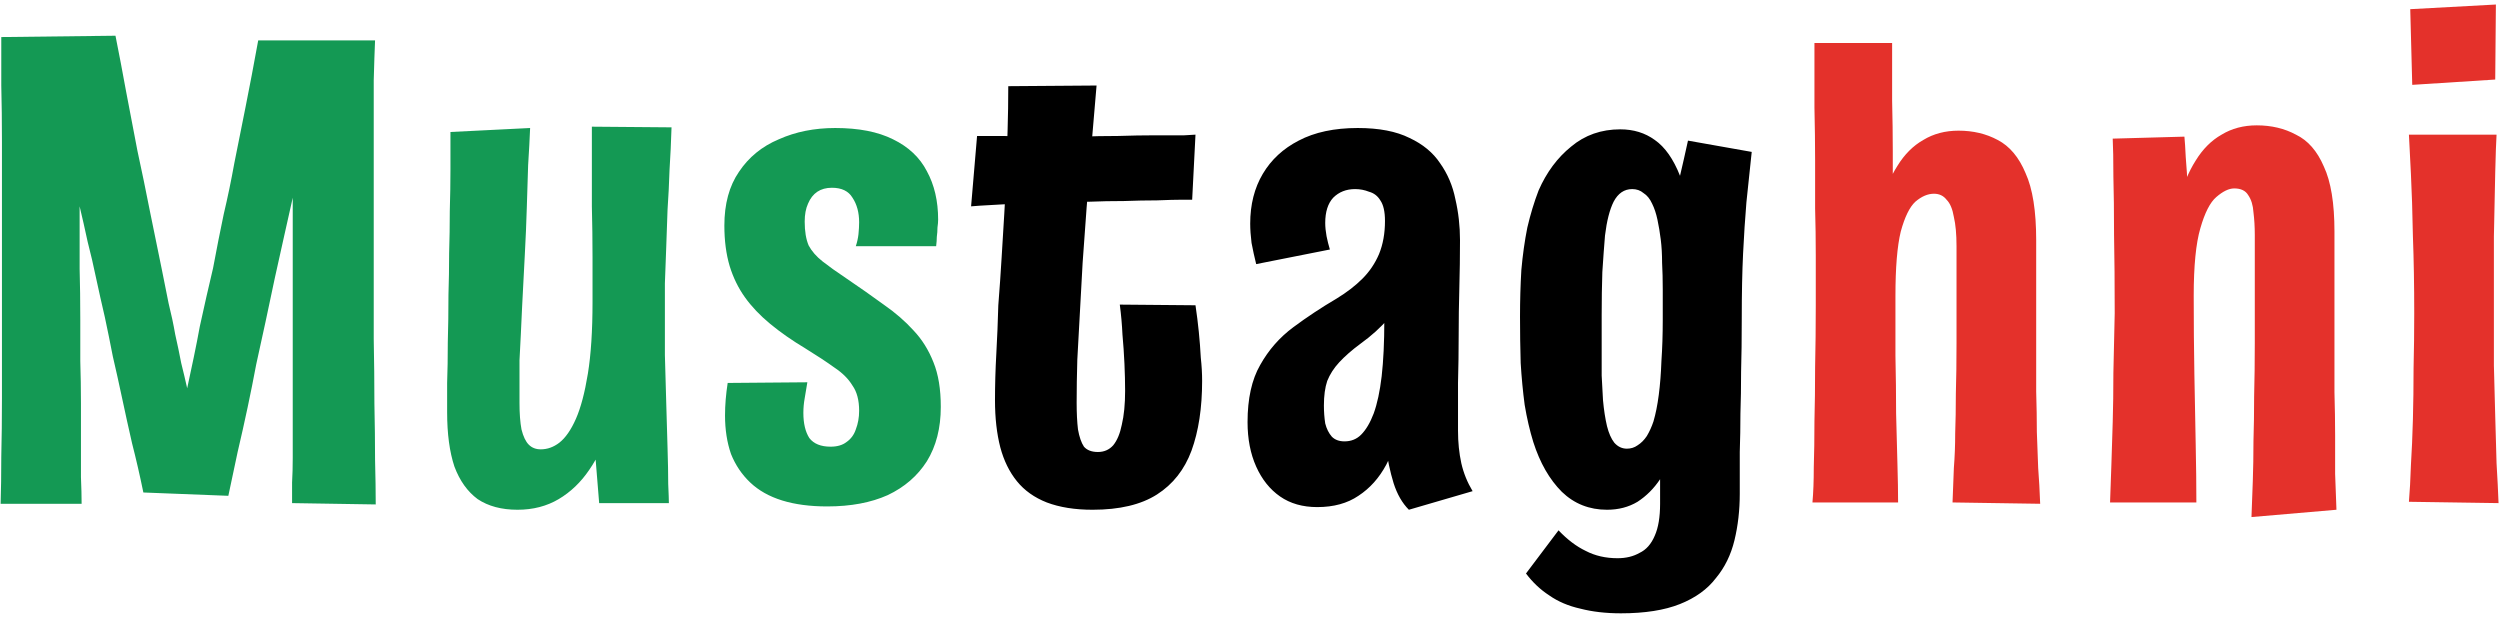
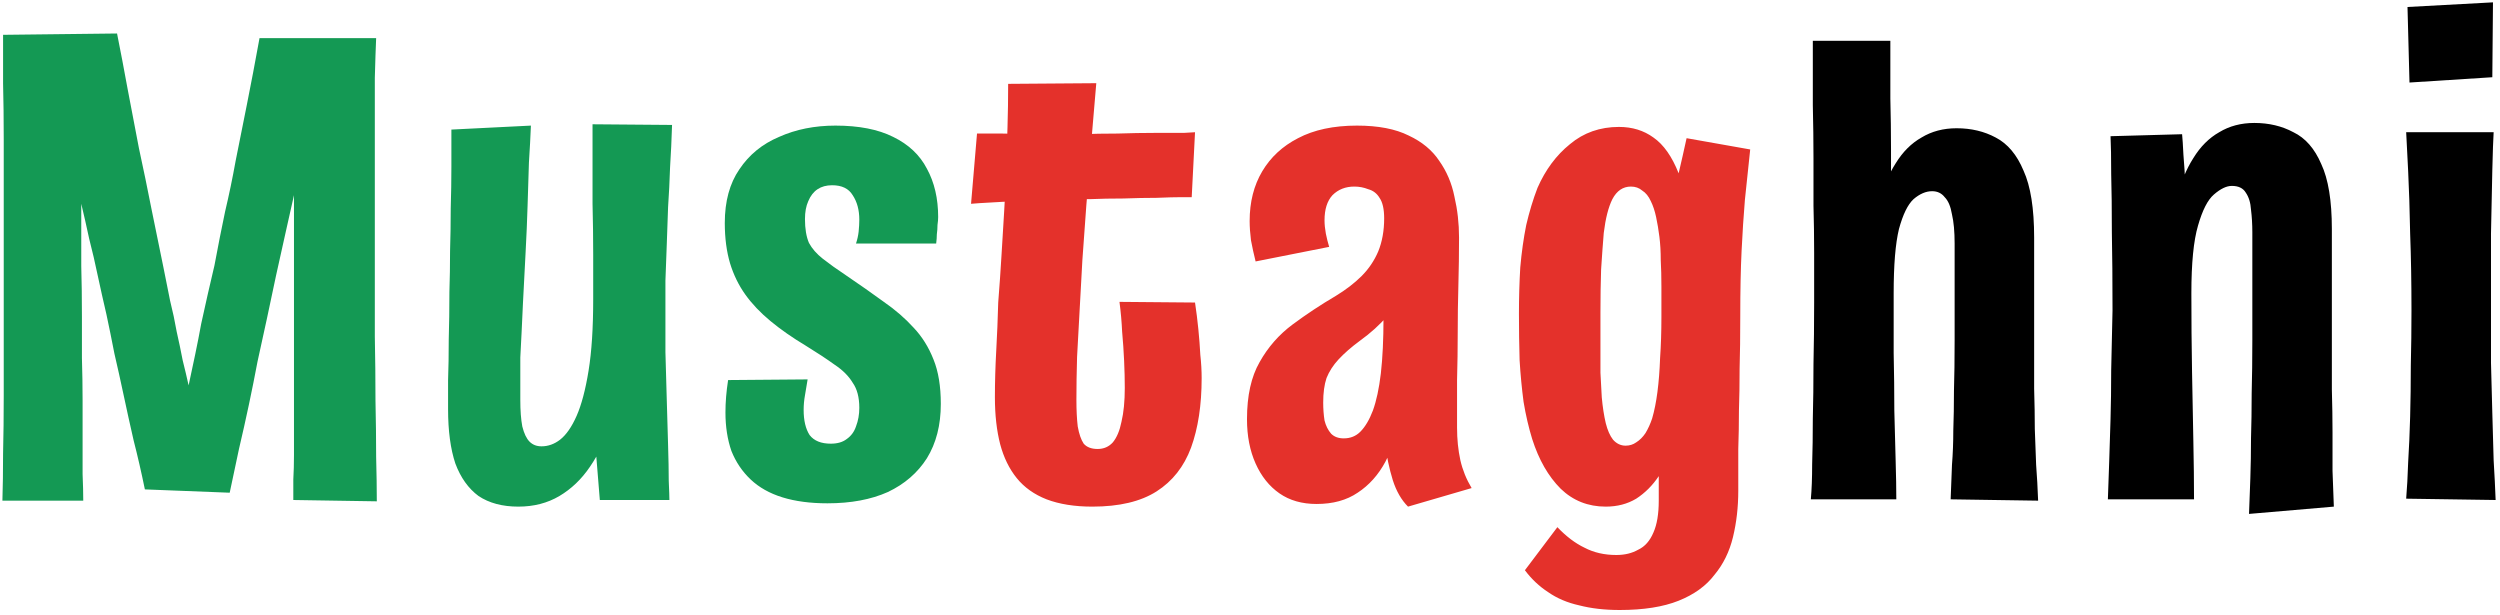
- <svg xmlns="http://www.w3.org/2000/svg" width="482" height="119" viewBox="0 0 482 119" fill="none">
-   <path d="M0.12 97.128C0.205 94.483 0.248 91.453 0.248 88.04C0.333 84.541 0.376 80.787 0.376 76.776C0.376 72.765 0.376 68.627 0.376 64.36C0.376 60.008 0.376 55.656 0.376 51.304C0.376 47.208 0.376 43.155 0.376 39.144C0.376 35.048 0.376 31.123 0.376 27.368C0.376 23.528 0.333 19.901 0.248 16.488C0.248 13.075 0.248 9.96 0.248 7.144L22.264 6.888C22.947 10.301 23.629 13.885 24.312 17.64C24.995 21.309 25.72 25.107 26.488 29.032C27.341 32.957 28.152 36.883 28.92 40.808C29.688 44.648 30.456 48.403 31.224 52.072C31.651 54.291 32.077 56.424 32.504 58.472C33.016 60.52 33.443 62.525 33.784 64.488C34.211 66.365 34.595 68.2 34.936 69.992C35.363 71.699 35.747 73.32 36.088 74.856C36.515 72.808 36.941 70.803 37.368 68.84C37.795 66.792 38.179 64.829 38.52 62.952C38.947 60.989 39.373 59.069 39.8 57.192C40.227 55.315 40.653 53.48 41.08 51.688C41.763 48.019 42.445 44.563 43.128 41.32C43.896 38.077 44.579 34.792 45.176 31.464C45.859 28.051 46.584 24.424 47.352 20.584C48.12 16.744 48.931 12.477 49.784 7.784H72.312C72.227 9.747 72.141 12.307 72.056 15.464C72.056 18.621 72.056 22.163 72.056 26.088C72.056 30.013 72.056 34.195 72.056 38.632C72.056 43.069 72.056 47.592 72.056 52.2C72.056 56.637 72.056 61.032 72.056 65.384C72.141 69.651 72.184 73.789 72.184 77.8C72.269 81.725 72.312 85.352 72.312 88.68C72.397 91.923 72.44 94.781 72.44 97.256L56.312 97C56.312 95.805 56.312 94.483 56.312 93.032C56.397 91.581 56.44 90.003 56.44 88.296C56.44 86.504 56.44 84.669 56.44 82.792C56.44 80.829 56.44 78.781 56.44 76.648C56.44 74.429 56.44 72.125 56.44 69.736C56.44 67.261 56.44 64.744 56.44 62.184C56.44 59.624 56.44 57.064 56.44 54.504C56.44 51.859 56.44 49.213 56.44 46.568C56.44 43.837 56.44 41.021 56.44 38.12C55.928 40.424 55.373 42.899 54.776 45.544C54.179 48.189 53.581 50.877 52.984 53.608C52.387 56.339 51.789 59.155 51.192 62.056C50.595 64.701 49.997 67.432 49.4 70.248C48.888 72.979 48.333 75.752 47.736 78.568C47.139 81.384 46.499 84.243 45.816 87.144C45.219 89.96 44.621 92.776 44.024 95.592L27.64 94.952C26.957 91.624 26.232 88.467 25.464 85.48C24.781 82.493 24.141 79.592 23.544 76.776C22.947 73.96 22.349 71.272 21.752 68.712C21.24 66.067 20.728 63.549 20.216 61.16C19.619 58.6 19.064 56.125 18.552 53.736C18.04 51.261 17.485 48.872 16.888 46.568C16.376 44.179 15.864 41.917 15.352 39.784C15.352 40.552 15.352 42.003 15.352 44.136C15.352 46.269 15.352 48.829 15.352 51.816C15.437 54.803 15.48 58.088 15.48 61.672C15.48 64.232 15.48 66.877 15.48 69.608C15.565 72.339 15.608 75.069 15.608 77.8C15.608 80.445 15.608 82.963 15.608 85.352C15.608 87.741 15.608 89.96 15.608 92.008C15.693 93.971 15.736 95.677 15.736 97.128H0.12ZM99.775 98.28C96.703 98.28 94.143 97.597 92.095 96.232C90.132 94.781 88.639 92.691 87.615 89.96C86.676 87.144 86.207 83.645 86.207 79.464C86.207 77.928 86.207 76.051 86.207 73.832C86.292 71.528 86.335 68.925 86.335 66.024C86.42 63.123 86.463 60.051 86.463 56.808C86.548 54.248 86.591 51.603 86.591 48.872C86.676 46.141 86.719 43.411 86.719 40.68C86.804 37.864 86.847 35.176 86.847 32.616C86.847 30.056 86.847 27.667 86.847 25.448L102.207 24.68C102.122 26.813 101.994 29.203 101.823 31.848C101.738 34.408 101.652 37.139 101.567 40.04C101.482 42.941 101.354 45.971 101.183 49.128C101.012 52.285 100.842 55.571 100.671 58.984C100.586 60.861 100.5 62.696 100.415 64.488C100.33 66.28 100.244 67.944 100.159 69.48C100.159 71.016 100.159 72.509 100.159 73.96C100.159 75.325 100.159 76.563 100.159 77.672C100.159 79.72 100.287 81.427 100.543 82.792C100.884 84.157 101.354 85.139 101.951 85.736C102.548 86.333 103.316 86.632 104.255 86.632C105.535 86.632 106.73 86.205 107.839 85.352C109.034 84.413 110.1 82.877 111.039 80.744C111.978 78.611 112.746 75.709 113.343 72.04C113.94 68.371 114.239 63.763 114.239 58.216L120.895 57.832C120.81 62.269 120.511 66.536 119.999 70.632C119.487 74.728 118.719 78.483 117.695 81.896C116.671 85.224 115.306 88.125 113.599 90.6C111.978 92.989 110.015 94.867 107.711 96.232C105.407 97.597 102.762 98.28 99.775 98.28ZM115.519 97L114.367 82.792C114.367 78.952 114.324 74.899 114.239 70.632C114.239 66.28 114.239 62.141 114.239 58.216C114.239 55.741 114.239 52.883 114.239 49.64C114.239 46.397 114.196 43.112 114.111 39.784C114.111 36.456 114.111 33.427 114.111 30.696C114.111 27.965 114.111 25.875 114.111 24.424L129.471 24.552C129.386 27.368 129.258 30.099 129.087 32.744C129.002 35.389 128.874 37.949 128.703 40.424C128.618 42.899 128.532 45.331 128.447 47.72C128.362 50.109 128.276 52.413 128.191 54.632C128.191 56.765 128.191 58.813 128.191 60.776C128.191 62.995 128.191 65.555 128.191 68.456C128.276 71.357 128.362 74.387 128.447 77.544C128.532 80.616 128.618 83.56 128.703 86.376C128.788 89.107 128.831 91.411 128.831 93.288C128.916 95.165 128.959 96.403 128.959 97H115.519ZM159.497 97.64C156.169 97.64 153.268 97.256 150.793 96.488C148.318 95.72 146.27 94.568 144.649 93.032C143.028 91.496 141.79 89.661 140.937 87.528C140.169 85.309 139.785 82.835 139.785 80.104C139.785 79.08 139.828 78.056 139.913 77.032C139.998 76.008 140.126 74.941 140.297 73.832L155.657 73.704C155.486 74.813 155.316 75.837 155.145 76.776C154.974 77.715 154.889 78.653 154.889 79.592C154.889 81.64 155.273 83.261 156.041 84.456C156.894 85.565 158.26 86.12 160.137 86.12C161.417 86.12 162.441 85.821 163.209 85.224C164.062 84.627 164.66 83.816 165.001 82.792C165.428 81.683 165.641 80.488 165.641 79.208C165.641 77.16 165.214 75.539 164.361 74.344C163.593 73.064 162.441 71.912 160.905 70.888C159.369 69.779 157.492 68.541 155.273 67.176C152.713 65.64 150.452 64.061 148.489 62.44C146.526 60.819 144.905 59.112 143.625 57.32C142.345 55.528 141.364 53.523 140.681 51.304C139.998 49 139.657 46.397 139.657 43.496C139.657 39.315 140.596 35.859 142.473 33.128C144.35 30.312 146.91 28.221 150.153 26.856C153.396 25.405 157.022 24.68 161.033 24.68C165.556 24.68 169.268 25.405 172.169 26.856C175.156 28.307 177.332 30.355 178.697 33C180.148 35.645 180.873 38.76 180.873 42.344C180.873 42.771 180.83 43.283 180.745 43.88C180.745 44.477 180.702 45.075 180.617 45.672C180.617 46.184 180.574 46.781 180.489 47.464H165.001C165.257 46.696 165.428 45.928 165.513 45.16C165.598 44.307 165.641 43.539 165.641 42.856C165.641 40.979 165.214 39.4 164.361 38.12C163.593 36.84 162.27 36.2 160.393 36.2C159.284 36.2 158.345 36.456 157.577 36.968C156.809 37.48 156.212 38.248 155.785 39.272C155.358 40.211 155.145 41.363 155.145 42.728C155.145 44.605 155.401 46.141 155.913 47.336C156.51 48.445 157.406 49.469 158.601 50.408C159.796 51.347 161.289 52.413 163.081 53.608C165.726 55.4 168.158 57.107 170.377 58.728C172.596 60.264 174.516 61.928 176.137 63.72C177.758 65.427 179.038 67.475 179.977 69.864C180.916 72.168 181.385 75.027 181.385 78.44C181.385 82.536 180.489 86.035 178.697 88.936C176.905 91.752 174.388 93.928 171.145 95.464C167.902 96.915 164.02 97.64 159.497 97.64Z" fill="#149954" />
-   <path d="M210.65 98.28C207.237 98.28 204.293 97.811 201.818 96.872C199.429 95.933 197.509 94.568 196.058 92.776C194.607 90.984 193.541 88.808 192.858 86.248C192.175 83.603 191.834 80.573 191.834 77.16C191.834 74.259 191.919 71.272 192.09 68.2C192.261 65.128 192.389 62.013 192.474 58.856C192.73 55.613 192.943 52.541 193.114 49.64C193.285 46.653 193.455 43.837 193.626 41.192C193.797 38.461 193.925 35.773 194.01 33.128C194.095 30.483 194.181 27.795 194.266 25.064C194.351 22.333 194.394 19.517 194.394 16.616L211.418 16.488C211.077 20.499 210.735 24.509 210.394 28.52C210.138 32.445 209.839 36.285 209.498 40.04C209.242 43.709 208.986 47.251 208.73 50.664C208.559 53.992 208.389 57.107 208.218 60.008C208.047 63.336 207.877 66.451 207.706 69.352C207.621 72.253 207.578 75.027 207.578 77.672C207.578 79.635 207.663 81.341 207.834 82.792C208.09 84.243 208.474 85.352 208.986 86.12C209.583 86.803 210.479 87.144 211.674 87.144C212.869 87.144 213.85 86.717 214.618 85.864C215.386 84.925 215.941 83.603 216.282 81.896C216.709 80.104 216.922 77.928 216.922 75.368C216.922 73.747 216.879 71.997 216.794 70.12C216.709 68.243 216.581 66.365 216.41 64.488C216.325 62.611 216.154 60.691 215.898 58.728L230.49 58.856C230.746 60.563 230.959 62.269 231.13 63.976C231.301 65.683 231.429 67.347 231.514 68.968C231.685 70.504 231.77 71.997 231.77 73.448C231.77 78.653 231.087 83.133 229.722 86.888C228.357 90.557 226.138 93.373 223.066 95.336C219.994 97.299 215.855 98.28 210.65 98.28ZM187.226 39.784L188.378 26.216C188.719 26.216 189.317 26.216 190.17 26.216C191.023 26.216 192.047 26.216 193.242 26.216C194.437 26.216 195.631 26.259 196.826 26.344C198.021 26.344 199.173 26.344 200.282 26.344C201.391 26.344 202.33 26.344 203.098 26.344C204.463 26.344 206.255 26.344 208.474 26.344C210.693 26.259 213.039 26.216 215.514 26.216C218.074 26.131 220.463 26.088 222.682 26.088C224.986 26.088 226.863 26.088 228.314 26.088C229.765 26.003 230.49 25.96 230.49 25.96L229.85 38.504C229.85 38.504 229.21 38.504 227.93 38.504C226.735 38.504 225.114 38.547 223.066 38.632C221.103 38.632 218.97 38.675 216.666 38.76C214.362 38.76 212.186 38.803 210.138 38.888C208.09 38.888 206.383 38.888 205.018 38.888C203.226 38.888 201.306 38.973 199.258 39.144C197.21 39.229 195.247 39.315 193.37 39.4C191.578 39.485 190.085 39.571 188.89 39.656C187.781 39.741 187.226 39.784 187.226 39.784ZM271.632 98.28C270.352 97 269.371 95.293 268.688 93.16C268.005 90.941 267.493 88.509 267.152 85.864C266.896 83.219 266.725 80.488 266.64 77.672C266.64 74.771 266.683 71.997 266.768 69.352C266.853 66.621 266.896 64.147 266.896 61.928C266.896 60.307 266.896 58.685 266.896 57.064C266.896 55.443 266.896 53.864 266.896 52.328C266.981 50.707 267.024 49.085 267.024 47.464C267.024 45.843 267.024 44.221 267.024 42.6C267.024 40.808 266.725 39.485 266.128 38.632C265.616 37.779 264.891 37.224 263.952 36.968C263.099 36.627 262.203 36.456 261.264 36.456C259.557 36.456 258.149 37.011 257.04 38.12C256.016 39.229 255.504 40.851 255.504 42.984C255.504 43.752 255.589 44.605 255.76 45.544C255.931 46.397 256.144 47.251 256.4 48.104L242.192 50.92C241.851 49.555 241.552 48.189 241.296 46.824C241.125 45.459 241.04 44.221 241.04 43.112C241.04 39.443 241.851 36.243 243.472 33.512C245.093 30.781 247.397 28.648 250.384 27.112C253.456 25.491 257.253 24.68 261.776 24.68C265.872 24.68 269.2 25.32 271.76 26.6C274.32 27.795 276.283 29.416 277.648 31.464C279.099 33.512 280.08 35.816 280.592 38.376C281.189 40.936 281.488 43.581 281.488 46.312C281.488 49.384 281.445 52.456 281.36 55.528C281.275 58.6 281.232 61.672 281.232 64.744C281.232 67.731 281.189 70.76 281.104 73.832C281.104 76.904 281.104 79.976 281.104 83.048C281.104 85.267 281.317 87.357 281.744 89.32C282.171 91.197 282.896 92.989 283.92 94.696L271.632 98.28ZM253.968 97.768C251.152 97.768 248.763 97.085 246.8 95.72C244.837 94.355 243.301 92.435 242.192 89.96C241.083 87.485 240.528 84.627 240.528 81.384C240.528 76.861 241.339 73.192 242.96 70.376C244.581 67.475 246.715 65.043 249.36 63.08C252.005 61.117 254.779 59.283 257.68 57.576C259.643 56.381 261.307 55.101 262.672 53.736C264.037 52.371 265.104 50.792 265.872 49C266.64 47.123 267.024 44.989 267.024 42.6L273.552 46.312C273.125 49.896 272.4 52.883 271.376 55.272C270.437 57.661 269.2 59.709 267.664 61.416C266.213 63.123 264.421 64.744 262.288 66.28C260.667 67.475 259.301 68.669 258.192 69.864C257.168 70.973 256.4 72.168 255.888 73.448C255.461 74.728 255.248 76.307 255.248 78.184C255.248 79.379 255.333 80.531 255.504 81.64C255.76 82.664 256.187 83.517 256.784 84.2C257.381 84.797 258.192 85.096 259.216 85.096C260.496 85.096 261.563 84.669 262.416 83.816C263.355 82.877 264.165 81.512 264.848 79.72C265.531 77.843 266.043 75.453 266.384 72.552C266.725 69.565 266.896 65.981 266.896 61.8L272.656 53.224C272.571 58.429 272.357 63.293 272.016 67.816C271.675 72.339 271.12 76.435 270.352 80.104C269.669 83.773 268.645 86.931 267.28 89.576C265.915 92.136 264.123 94.141 261.904 95.592C259.771 97.043 257.125 97.768 253.968 97.768ZM312.515 118.248C309.614 118.248 307.011 117.949 304.707 117.352C302.403 116.84 300.398 115.987 298.691 114.792C296.984 113.683 295.491 112.275 294.211 110.568L300.483 102.248C302.19 104.04 303.939 105.363 305.731 106.216C307.523 107.155 309.571 107.624 311.875 107.624C313.496 107.624 314.904 107.283 316.099 106.6C317.379 106.003 318.36 104.893 319.043 103.272C319.726 101.736 320.067 99.688 320.067 97.128C320.067 96.36 320.067 95.592 320.067 94.824C320.067 93.971 320.067 93.16 320.067 92.392C318.872 94.184 317.422 95.635 315.715 96.744C314.008 97.768 312.046 98.28 309.827 98.28C306.414 98.28 303.512 97.128 301.123 94.824C298.734 92.435 296.899 89.235 295.619 85.224C294.936 83.005 294.382 80.616 293.955 78.056C293.614 75.496 293.358 72.808 293.187 69.992C293.102 67.091 293.059 64.104 293.059 61.032C293.059 57.96 293.144 54.973 293.315 52.072C293.571 49.171 293.955 46.44 294.467 43.88C295.064 41.32 295.79 38.931 296.643 36.712C298.179 33.213 300.27 30.397 302.915 28.264C305.56 26.045 308.718 24.936 312.387 24.936C314.947 24.936 317.166 25.619 319.043 26.984C321.006 28.349 322.627 30.653 323.907 33.896C324.163 32.787 324.419 31.677 324.675 30.568C324.931 29.373 325.187 28.221 325.443 27.112L337.731 29.288C337.39 32.701 337.048 35.944 336.707 39.016C336.451 42.088 336.238 45.373 336.067 48.872C335.896 52.371 335.811 56.552 335.811 61.416C335.811 65.341 335.768 68.755 335.683 71.656C335.683 74.557 335.64 77.245 335.555 79.72C335.555 82.195 335.512 84.669 335.427 87.144C335.427 89.533 335.427 92.221 335.427 95.208C335.427 98.365 335.086 101.352 334.403 104.168C333.72 106.984 332.526 109.416 330.819 111.464C329.198 113.597 326.894 115.261 323.907 116.456C320.92 117.651 317.123 118.248 312.515 118.248ZM313.667 86.504C314.435 86.504 315.118 86.291 315.715 85.864C316.398 85.437 316.995 84.84 317.507 84.072C318.019 83.219 318.446 82.28 318.787 81.256C319.214 79.805 319.555 78.099 319.811 76.136C320.067 74.173 320.238 71.997 320.323 69.608C320.494 67.133 320.579 64.488 320.579 61.672C320.579 59.539 320.579 57.576 320.579 55.784C320.579 53.907 320.536 52.2 320.451 50.664C320.451 49.043 320.366 47.549 320.195 46.184C320.024 44.819 319.811 43.539 319.555 42.344C319.299 41.149 318.958 40.125 318.531 39.272C318.104 38.333 317.55 37.651 316.867 37.224C316.27 36.712 315.544 36.456 314.691 36.456C313.155 36.456 311.96 37.267 311.107 38.888C310.339 40.424 309.784 42.6 309.443 45.416C309.272 47.464 309.102 49.811 308.931 52.456C308.846 55.016 308.803 57.789 308.803 60.776C308.803 62.824 308.803 64.829 308.803 66.792C308.803 68.755 308.803 70.632 308.803 72.424C308.888 74.131 308.974 75.709 309.059 77.16C309.23 79.037 309.486 80.701 309.827 82.152C310.168 83.517 310.638 84.584 311.235 85.352C311.918 86.12 312.728 86.504 313.667 86.504Z" fill="black" />
-   <path d="M349.441 96.872C349.612 94.995 349.697 92.733 349.697 90.088C349.782 87.443 349.825 84.499 349.825 81.256C349.91 78.013 349.953 74.515 349.953 70.76C350.038 67.005 350.081 63.037 350.081 58.856C350.081 55.443 350.081 52.243 350.081 49.256C350.081 46.184 350.038 43.155 349.953 40.168C349.953 37.181 349.953 34.109 349.953 30.952C349.953 27.795 349.91 24.381 349.825 20.712C349.825 16.957 349.825 12.819 349.825 8.296H364.801C364.801 12.307 364.801 16.019 364.801 19.432C364.886 22.845 364.929 26.088 364.929 29.16C364.929 32.232 364.929 35.261 364.929 38.248C365.014 41.149 365.057 44.179 365.057 47.336C365.142 50.408 365.27 53.651 365.441 57.064C365.441 60.904 365.441 64.744 365.441 68.584C365.526 72.424 365.569 76.136 365.569 79.72C365.654 83.219 365.74 86.461 365.825 89.448C365.91 92.349 365.953 94.824 365.953 96.872H349.441ZM393.345 97.128L376.449 96.872C376.534 94.568 376.62 92.349 376.705 90.216C376.876 88.083 376.961 85.864 376.961 83.56C377.046 81.256 377.089 78.696 377.089 75.88C377.174 73.064 377.217 69.821 377.217 66.152C377.217 63.933 377.217 61.885 377.217 60.008C377.217 58.131 377.217 56.211 377.217 54.248C377.217 52.285 377.217 50.024 377.217 47.464C377.217 45.16 377.046 43.283 376.705 41.832C376.449 40.296 375.98 39.187 375.297 38.504C374.7 37.736 373.889 37.352 372.865 37.352C371.67 37.352 370.476 37.864 369.281 38.888C368.172 39.912 367.233 41.832 366.465 44.648C365.782 47.464 365.441 51.603 365.441 57.064L360.065 63.208C360.065 58.6 360.236 54.333 360.577 50.408C361.004 46.483 361.644 42.984 362.497 39.912C363.35 36.755 364.46 34.109 365.825 31.976C367.19 29.757 368.854 28.093 370.817 26.984C372.78 25.789 375.041 25.192 377.601 25.192C380.417 25.192 382.934 25.789 385.153 26.984C387.457 28.179 389.249 30.312 390.529 33.384C391.894 36.371 392.577 40.68 392.577 46.312C392.577 49.128 392.577 51.56 392.577 53.608C392.577 55.571 392.577 57.491 392.577 59.368C392.577 61.16 392.577 63.251 392.577 65.64C392.577 69.309 392.577 72.595 392.577 75.496C392.662 78.312 392.705 80.915 392.705 83.304C392.79 85.693 392.876 87.997 392.961 90.216C393.132 92.435 393.26 94.739 393.345 97.128ZM450.468 98.28L434.084 99.688C434.169 97.469 434.255 95.165 434.34 92.776C434.425 90.301 434.468 87.741 434.468 85.096C434.553 82.365 434.596 79.464 434.596 76.392C434.681 73.235 434.724 69.821 434.724 66.152C434.724 63.933 434.724 61.715 434.724 59.496C434.724 57.192 434.724 54.888 434.724 52.584C434.724 50.195 434.724 47.763 434.724 45.288C434.724 43.752 434.639 42.301 434.468 40.936C434.383 39.571 434.041 38.461 433.444 37.608C432.932 36.755 432.036 36.328 430.756 36.328C429.732 36.328 428.58 36.883 427.3 37.992C426.105 39.016 425.081 41.021 424.228 44.008C423.375 46.909 422.948 51.261 422.948 57.064L417.572 63.208C417.572 58.344 417.743 53.907 418.084 49.896C418.511 45.8 419.151 42.173 420.004 39.016C420.857 35.773 421.967 33.085 423.332 30.952C424.697 28.733 426.361 27.069 428.324 25.96C430.287 24.765 432.548 24.168 435.108 24.168C437.924 24.168 440.441 24.765 442.66 25.96C444.964 27.069 446.756 29.117 448.036 32.104C449.401 35.005 450.084 39.187 450.084 44.648C450.084 46.781 450.084 48.744 450.084 50.536C450.084 52.328 450.084 54.035 450.084 55.656C450.084 57.277 450.084 58.899 450.084 60.52C450.084 62.056 450.084 63.763 450.084 65.64C450.084 69.309 450.084 72.637 450.084 75.624C450.169 78.611 450.212 81.384 450.212 83.944C450.212 86.504 450.212 88.979 450.212 91.368C450.297 93.672 450.383 95.976 450.468 98.28ZM406.82 96.872C406.905 94.568 406.991 92.136 407.076 89.576C407.161 87.016 407.247 84.285 407.332 81.384C407.417 78.483 407.46 75.325 407.46 71.912C407.545 68.413 407.631 64.573 407.716 60.392C407.716 54.675 407.673 49.64 407.588 45.288C407.588 40.851 407.545 37.096 407.46 34.024C407.46 30.867 407.417 28.435 407.332 26.728L421.156 26.344C421.241 27.197 421.327 28.52 421.412 30.312C421.583 32.104 421.711 34.323 421.796 36.968C421.967 39.613 422.137 42.6 422.308 45.928C422.564 49.256 422.777 52.968 422.948 57.064C422.948 62.269 422.991 67.304 423.076 72.168C423.161 77.032 423.247 81.555 423.332 85.736C423.417 89.832 423.46 93.544 423.46 96.872H406.82ZM481.72 97L464.44 96.744C464.611 94.696 464.739 92.349 464.824 89.704C464.995 86.973 465.123 84.029 465.208 80.872C465.293 77.715 465.336 74.429 465.336 71.016C465.421 67.517 465.464 63.976 465.464 60.392C465.464 55.016 465.379 50.067 465.208 45.544C465.123 40.936 464.995 36.925 464.824 33.512C464.653 30.099 464.525 27.581 464.44 25.96H481.336C481.251 27.325 481.165 29.757 481.08 33.256C480.995 36.669 480.909 40.765 480.824 45.544C480.824 50.237 480.824 55.229 480.824 60.52C480.824 63.848 480.824 67.176 480.824 70.504C480.909 73.832 480.995 77.075 481.08 80.232C481.165 83.389 481.251 86.419 481.336 89.32C481.507 92.136 481.635 94.696 481.72 97ZM481.08 15.336L465.08 16.36L464.696 1.768L481.208 0.872L481.08 15.336Z" fill="#E4312B" />
+ <svg xmlns="http://www.w3.org/2000/svg" width="415" height="102" viewBox="0 0 415 102" fill="none">
+   <path d="M0.4 83.11C0.473 80.837 0.51 78.233 0.51 75.3C0.583 72.293 0.62 69.067 0.62 65.62C0.62 62.173 0.62 58.617 0.62 54.95C0.62 51.21 0.62 47.47 0.62 43.73C0.62 40.21 0.62 36.727 0.62 33.28C0.62 29.76 0.62 26.387 0.62 23.16C0.62 19.86 0.583 16.743 0.51 13.81C0.51 10.877 0.51 8.2 0.51 5.78L19.43 5.56C20.017 8.493 20.603 11.573 21.19 14.8C21.777 17.953 22.4 21.217 23.06 24.59C23.793 27.963 24.49 31.337 25.15 34.71C25.81 38.01 26.47 41.237 27.13 44.39C27.497 46.297 27.863 48.13 28.23 49.89C28.67 51.65 29.037 53.373 29.33 55.06C29.697 56.673 30.027 58.25 30.32 59.79C30.687 61.257 31.017 62.65 31.31 63.97C31.677 62.21 32.043 60.487 32.41 58.8C32.777 57.04 33.107 55.353 33.4 53.74C33.767 52.053 34.133 50.403 34.5 48.79C34.867 47.177 35.233 45.6 35.6 44.06C36.187 40.907 36.773 37.937 37.36 35.15C38.02 32.363 38.607 29.54 39.12 26.68C39.707 23.747 40.33 20.63 40.99 17.33C41.65 14.03 42.347 10.363 43.08 6.33H62.44C62.367 8.017 62.293 10.217 62.22 12.93C62.22 15.643 62.22 18.687 62.22 22.06C62.22 25.433 62.22 29.027 62.22 32.84C62.22 36.653 62.22 40.54 62.22 44.5C62.22 48.313 62.22 52.09 62.22 55.83C62.293 59.497 62.33 63.053 62.33 66.5C62.403 69.873 62.44 72.99 62.44 75.85C62.513 78.637 62.55 81.093 62.55 83.22L48.69 83C48.69 81.973 48.69 80.837 48.69 79.59C48.763 78.343 48.8 76.987 48.8 75.52C48.8 73.98 48.8 72.403 48.8 70.79C48.8 69.103 48.8 67.343 48.8 65.51C48.8 63.603 48.8 61.623 48.8 59.57C48.8 57.443 48.8 55.28 48.8 53.08C48.8 50.88 48.8 48.68 48.8 46.48C48.8 44.207 48.8 41.933 48.8 39.66C48.8 37.313 48.8 34.893 48.8 32.4C48.36 34.38 47.883 36.507 47.37 38.78C46.857 41.053 46.343 43.363 45.83 45.71C45.317 48.057 44.803 50.477 44.29 52.97C43.777 55.243 43.263 57.59 42.75 60.01C42.31 62.357 41.833 64.74 41.32 67.16C40.807 69.58 40.257 72.037 39.67 74.53C39.157 76.95 38.643 79.37 38.13 81.79L24.05 81.24C23.463 78.38 22.84 75.667 22.18 73.1C21.593 70.533 21.043 68.04 20.53 65.62C20.017 63.2 19.503 60.89 18.99 58.69C18.55 56.417 18.11 54.253 17.67 52.2C17.157 50 16.68 47.873 16.24 45.82C15.8 43.693 15.323 41.64 14.81 39.66C14.37 37.607 13.93 35.663 13.49 33.83C13.49 34.49 13.49 35.737 13.49 37.57C13.49 39.403 13.49 41.603 13.49 44.17C13.563 46.737 13.6 49.56 13.6 52.64C13.6 54.84 13.6 57.113 13.6 59.46C13.673 61.807 13.71 64.153 13.71 66.5C13.71 68.773 13.71 70.937 13.71 72.99C13.71 75.043 13.71 76.95 13.71 78.71C13.783 80.397 13.82 81.863 13.82 83.11H0.4ZM86.041 84.1C83.401 84.1 81.201 83.513 79.441 82.34C77.754 81.093 76.471 79.297 75.591 76.95C74.784 74.53 74.381 71.523 74.381 67.93C74.381 66.61 74.381 64.997 74.381 63.09C74.454 61.11 74.491 58.873 74.491 56.38C74.564 53.887 74.601 51.247 74.601 48.46C74.674 46.26 74.711 43.987 74.711 41.64C74.784 39.293 74.821 36.947 74.821 34.6C74.894 32.18 74.931 29.87 74.931 27.67C74.931 25.47 74.931 23.417 74.931 21.51L88.131 20.85C88.058 22.683 87.948 24.737 87.801 27.01C87.728 29.21 87.654 31.557 87.581 34.05C87.508 36.543 87.398 39.147 87.251 41.86C87.104 44.573 86.958 47.397 86.811 50.33C86.738 51.943 86.664 53.52 86.591 55.06C86.518 56.6 86.444 58.03 86.371 59.35C86.371 60.67 86.371 61.953 86.371 63.2C86.371 64.373 86.371 65.437 86.371 66.39C86.371 68.15 86.481 69.617 86.701 70.79C86.994 71.963 87.398 72.807 87.911 73.32C88.424 73.833 89.084 74.09 89.891 74.09C90.991 74.09 92.018 73.723 92.971 72.99C93.998 72.183 94.914 70.863 95.721 69.03C96.528 67.197 97.188 64.703 97.701 61.55C98.214 58.397 98.471 54.437 98.471 49.67L104.191 49.34C104.118 53.153 103.861 56.82 103.421 60.34C102.981 63.86 102.321 67.087 101.441 70.02C100.561 72.88 99.388 75.373 97.921 77.5C96.528 79.553 94.841 81.167 92.861 82.34C90.881 83.513 88.608 84.1 86.041 84.1ZM99.571 83L98.581 70.79C98.581 67.49 98.544 64.007 98.471 60.34C98.471 56.6 98.471 53.043 98.471 49.67C98.471 47.543 98.471 45.087 98.471 42.3C98.471 39.513 98.434 36.69 98.361 33.83C98.361 30.97 98.361 28.367 98.361 26.02C98.361 23.673 98.361 21.877 98.361 20.63L111.561 20.74C111.488 23.16 111.378 25.507 111.231 27.78C111.158 30.053 111.048 32.253 110.901 34.38C110.828 36.507 110.754 38.597 110.681 40.65C110.608 42.703 110.534 44.683 110.461 46.59C110.461 48.423 110.461 50.183 110.461 51.87C110.461 53.777 110.461 55.977 110.461 58.47C110.534 60.963 110.608 63.567 110.681 66.28C110.754 68.92 110.828 71.45 110.901 73.87C110.974 76.217 111.011 78.197 111.011 79.81C111.084 81.423 111.121 82.487 111.121 83H99.571ZM137.365 83.55C134.505 83.55 132.011 83.22 129.885 82.56C127.758 81.9 125.998 80.91 124.605 79.59C123.211 78.27 122.148 76.693 121.415 74.86C120.755 72.953 120.425 70.827 120.425 68.48C120.425 67.6 120.461 66.72 120.535 65.84C120.608 64.96 120.718 64.043 120.865 63.09L134.065 62.98C133.918 63.933 133.771 64.813 133.625 65.62C133.478 66.427 133.405 67.233 133.405 68.04C133.405 69.8 133.735 71.193 134.395 72.22C135.128 73.173 136.301 73.65 137.915 73.65C139.015 73.65 139.895 73.393 140.555 72.88C141.288 72.367 141.801 71.67 142.095 70.79C142.461 69.837 142.645 68.81 142.645 67.71C142.645 65.95 142.278 64.557 141.545 63.53C140.885 62.43 139.895 61.44 138.575 60.56C137.255 59.607 135.641 58.543 133.735 57.37C131.535 56.05 129.591 54.693 127.905 53.3C126.218 51.907 124.825 50.44 123.725 48.9C122.625 47.36 121.781 45.637 121.195 43.73C120.608 41.75 120.315 39.513 120.315 37.02C120.315 33.427 121.121 30.457 122.735 28.11C124.348 25.69 126.548 23.893 129.335 22.72C132.121 21.473 135.238 20.85 138.685 20.85C142.571 20.85 145.761 21.473 148.255 22.72C150.821 23.967 152.691 25.727 153.865 28C155.111 30.273 155.735 32.95 155.735 36.03C155.735 36.397 155.698 36.837 155.625 37.35C155.625 37.863 155.588 38.377 155.515 38.89C155.515 39.33 155.478 39.843 155.405 40.43H142.095C142.315 39.77 142.461 39.11 142.535 38.45C142.608 37.717 142.645 37.057 142.645 36.47C142.645 34.857 142.278 33.5 141.545 32.4C140.885 31.3 139.748 30.75 138.135 30.75C137.181 30.75 136.375 30.97 135.715 31.41C135.055 31.85 134.541 32.51 134.175 33.39C133.808 34.197 133.625 35.187 133.625 36.36C133.625 37.973 133.845 39.293 134.285 40.32C134.798 41.273 135.568 42.153 136.595 42.96C137.621 43.767 138.905 44.683 140.445 45.71C142.718 47.25 144.808 48.717 146.715 50.11C148.621 51.43 150.271 52.86 151.665 54.4C153.058 55.867 154.158 57.627 154.965 59.68C155.771 61.66 156.175 64.117 156.175 67.05C156.175 70.57 155.405 73.577 153.865 76.07C152.325 78.49 150.161 80.36 147.375 81.68C144.588 82.927 141.251 83.55 137.365 83.55Z" fill="#149954" />
+   <path d="M181.324 84.1C178.391 84.1 175.861 83.697 173.734 82.89C171.681 82.083 170.031 80.91 168.784 79.37C167.538 77.83 166.621 75.96 166.034 73.76C165.448 71.487 165.154 68.883 165.154 65.95C165.154 63.457 165.228 60.89 165.374 58.25C165.521 55.61 165.631 52.933 165.704 50.22C165.924 47.433 166.108 44.793 166.254 42.3C166.401 39.733 166.548 37.313 166.694 35.04C166.841 32.693 166.951 30.383 167.024 28.11C167.098 25.837 167.171 23.527 167.244 21.18C167.318 18.833 167.354 16.413 167.354 13.92L181.984 13.81C181.691 17.257 181.398 20.703 181.104 24.15C180.884 27.523 180.628 30.823 180.334 34.05C180.114 37.203 179.894 40.247 179.674 43.18C179.528 46.04 179.381 48.717 179.234 51.21C179.088 54.07 178.941 56.747 178.794 59.24C178.721 61.733 178.684 64.117 178.684 66.39C178.684 68.077 178.758 69.543 178.904 70.79C179.124 72.037 179.454 72.99 179.894 73.65C180.408 74.237 181.178 74.53 182.204 74.53C183.231 74.53 184.074 74.163 184.734 73.43C185.394 72.623 185.871 71.487 186.164 70.02C186.531 68.48 186.714 66.61 186.714 64.41C186.714 63.017 186.678 61.513 186.604 59.9C186.531 58.287 186.421 56.673 186.274 55.06C186.201 53.447 186.054 51.797 185.834 50.11L198.374 50.22C198.594 51.687 198.778 53.153 198.924 54.62C199.071 56.087 199.181 57.517 199.254 58.91C199.401 60.23 199.474 61.513 199.474 62.76C199.474 67.233 198.888 71.083 197.714 74.31C196.541 77.463 194.634 79.883 191.994 81.57C189.354 83.257 185.798 84.1 181.324 84.1ZM161.194 33.83L162.184 22.17C162.478 22.17 162.991 22.17 163.724 22.17C164.458 22.17 165.338 22.17 166.364 22.17C167.391 22.17 168.418 22.207 169.444 22.28C170.471 22.28 171.461 22.28 172.414 22.28C173.368 22.28 174.174 22.28 174.834 22.28C176.008 22.28 177.548 22.28 179.454 22.28C181.361 22.207 183.378 22.17 185.504 22.17C187.704 22.097 189.758 22.06 191.664 22.06C193.644 22.06 195.258 22.06 196.504 22.06C197.751 21.987 198.374 21.95 198.374 21.95L197.824 32.73C197.824 32.73 197.274 32.73 196.174 32.73C195.148 32.73 193.754 32.767 191.994 32.84C190.308 32.84 188.474 32.877 186.494 32.95C184.514 32.95 182.644 32.987 180.884 33.06C179.124 33.06 177.658 33.06 176.484 33.06C174.944 33.06 173.294 33.133 171.534 33.28C169.774 33.353 168.088 33.427 166.474 33.5C164.934 33.573 163.651 33.647 162.624 33.72C161.671 33.793 161.194 33.83 161.194 33.83ZM233.731 84.1C232.631 83 231.787 81.533 231.201 79.7C230.614 77.793 230.174 75.703 229.881 73.43C229.661 71.157 229.514 68.81 229.441 66.39C229.441 63.897 229.477 61.513 229.551 59.24C229.624 56.893 229.661 54.767 229.661 52.86C229.661 51.467 229.661 50.073 229.661 48.68C229.661 47.287 229.661 45.93 229.661 44.61C229.734 43.217 229.771 41.823 229.771 40.43C229.771 39.037 229.771 37.643 229.771 36.25C229.771 34.71 229.514 33.573 229.001 32.84C228.561 32.107 227.937 31.63 227.131 31.41C226.397 31.117 225.627 30.97 224.821 30.97C223.354 30.97 222.144 31.447 221.191 32.4C220.311 33.353 219.871 34.747 219.871 36.58C219.871 37.24 219.944 37.973 220.091 38.78C220.237 39.513 220.421 40.247 220.641 40.98L208.431 43.4C208.137 42.227 207.881 41.053 207.661 39.88C207.514 38.707 207.441 37.643 207.441 36.69C207.441 33.537 208.137 30.787 209.531 28.44C210.924 26.093 212.904 24.26 215.471 22.94C218.111 21.547 221.374 20.85 225.261 20.85C228.781 20.85 231.641 21.4 233.841 22.5C236.041 23.527 237.727 24.92 238.901 26.68C240.147 28.44 240.991 30.42 241.431 32.62C241.944 34.82 242.201 37.093 242.201 39.44C242.201 42.08 242.164 44.72 242.091 47.36C242.017 50 241.981 52.64 241.981 55.28C241.981 57.847 241.944 60.45 241.871 63.09C241.871 65.73 241.871 68.37 241.871 71.01C241.871 72.917 242.054 74.713 242.421 76.4C242.787 78.013 243.411 79.553 244.291 81.02L233.731 84.1ZM218.551 83.66C216.131 83.66 214.077 83.073 212.391 81.9C210.704 80.727 209.384 79.077 208.431 76.95C207.477 74.823 207.001 72.367 207.001 69.58C207.001 65.693 207.697 62.54 209.091 60.12C210.484 57.627 212.317 55.537 214.591 53.85C216.864 52.163 219.247 50.587 221.741 49.12C223.427 48.093 224.857 46.993 226.031 45.82C227.204 44.647 228.121 43.29 228.781 41.75C229.441 40.137 229.771 38.303 229.771 36.25L235.381 39.44C235.014 42.52 234.391 45.087 233.511 47.14C232.704 49.193 231.641 50.953 230.321 52.42C229.074 53.887 227.534 55.28 225.701 56.6C224.307 57.627 223.134 58.653 222.181 59.68C221.301 60.633 220.641 61.66 220.201 62.76C219.834 63.86 219.651 65.217 219.651 66.83C219.651 67.857 219.724 68.847 219.871 69.8C220.091 70.68 220.457 71.413 220.971 72C221.484 72.513 222.181 72.77 223.061 72.77C224.161 72.77 225.077 72.403 225.811 71.67C226.617 70.863 227.314 69.69 227.901 68.15C228.487 66.537 228.927 64.483 229.221 61.99C229.514 59.423 229.661 56.343 229.661 52.75L234.611 45.38C234.537 49.853 234.354 54.033 234.061 57.92C233.767 61.807 233.291 65.327 232.631 68.48C232.044 71.633 231.164 74.347 229.991 76.62C228.817 78.82 227.277 80.543 225.371 81.79C223.537 83.037 221.264 83.66 218.551 83.66ZM268.864 101.26C266.371 101.26 264.134 101.003 262.154 100.49C260.174 100.05 258.451 99.317 256.984 98.29C255.518 97.337 254.234 96.127 253.134 94.66L258.524 87.51C259.991 89.05 261.494 90.187 263.034 90.92C264.574 91.727 266.334 92.13 268.314 92.13C269.708 92.13 270.918 91.837 271.944 91.25C273.044 90.737 273.888 89.783 274.474 88.39C275.061 87.07 275.354 85.31 275.354 83.11C275.354 82.45 275.354 81.79 275.354 81.13C275.354 80.397 275.354 79.7 275.354 79.04C274.328 80.58 273.081 81.827 271.614 82.78C270.148 83.66 268.461 84.1 266.554 84.1C263.621 84.1 261.128 83.11 259.074 81.13C257.021 79.077 255.444 76.327 254.344 72.88C253.758 70.973 253.281 68.92 252.914 66.72C252.621 64.52 252.401 62.21 252.254 59.79C252.181 57.297 252.144 54.73 252.144 52.09C252.144 49.45 252.218 46.883 252.364 44.39C252.584 41.897 252.914 39.55 253.354 37.35C253.868 35.15 254.491 33.097 255.224 31.19C256.544 28.183 258.341 25.763 260.614 23.93C262.888 22.023 265.601 21.07 268.754 21.07C270.954 21.07 272.861 21.657 274.474 22.83C276.161 24.003 277.554 25.983 278.654 28.77C278.874 27.817 279.094 26.863 279.314 25.91C279.534 24.883 279.754 23.893 279.974 22.94L290.534 24.81C290.241 27.743 289.948 30.53 289.654 33.17C289.434 35.81 289.251 38.633 289.104 41.64C288.958 44.647 288.884 48.24 288.884 52.42C288.884 55.793 288.848 58.727 288.774 61.22C288.774 63.713 288.738 66.023 288.664 68.15C288.664 70.277 288.628 72.403 288.554 74.53C288.554 76.583 288.554 78.893 288.554 81.46C288.554 84.173 288.261 86.74 287.674 89.16C287.088 91.58 286.061 93.67 284.594 95.43C283.201 97.263 281.221 98.693 278.654 99.72C276.088 100.747 272.824 101.26 268.864 101.26ZM269.854 73.98C270.514 73.98 271.101 73.797 271.614 73.43C272.201 73.063 272.714 72.55 273.154 71.89C273.594 71.157 273.961 70.35 274.254 69.47C274.621 68.223 274.914 66.757 275.134 65.07C275.354 63.383 275.501 61.513 275.574 59.46C275.721 57.333 275.794 55.06 275.794 52.64C275.794 50.807 275.794 49.12 275.794 47.58C275.794 45.967 275.758 44.5 275.684 43.18C275.684 41.787 275.611 40.503 275.464 39.33C275.318 38.157 275.134 37.057 274.914 36.03C274.694 35.003 274.401 34.123 274.034 33.39C273.668 32.583 273.191 31.997 272.604 31.63C272.091 31.19 271.468 30.97 270.734 30.97C269.414 30.97 268.388 31.667 267.654 33.06C266.994 34.38 266.518 36.25 266.224 38.67C266.078 40.43 265.931 42.447 265.784 44.72C265.711 46.92 265.674 49.303 265.674 51.87C265.674 53.63 265.674 55.353 265.674 57.04C265.674 58.727 265.674 60.34 265.674 61.88C265.748 63.347 265.821 64.703 265.894 65.95C266.041 67.563 266.261 68.993 266.554 70.24C266.848 71.413 267.251 72.33 267.764 72.99C268.351 73.65 269.048 73.98 269.854 73.98Z" fill="#E4312B" />
+   <path d="M300.598 82.89C300.744 81.277 300.818 79.333 300.818 77.06C300.891 74.787 300.928 72.257 300.928 69.47C301.001 66.683 301.038 63.677 301.038 60.45C301.111 57.223 301.148 53.813 301.148 50.22C301.148 47.287 301.148 44.537 301.148 41.97C301.148 39.33 301.111 36.727 301.038 34.16C301.038 31.593 301.038 28.953 301.038 26.24C301.038 23.527 301.001 20.593 300.928 17.44C300.928 14.213 300.928 10.657 300.928 6.77H313.798C313.798 10.217 313.798 13.407 313.798 16.34C313.871 19.273 313.908 22.06 313.908 24.7C313.908 27.34 313.908 29.943 313.908 32.51C313.981 35.003 314.018 37.607 314.018 40.32C314.091 42.96 314.201 45.747 314.348 48.68C314.348 51.98 314.348 55.28 314.348 58.58C314.421 61.88 314.458 65.07 314.458 68.15C314.531 71.157 314.604 73.943 314.678 76.51C314.751 79.003 314.788 81.13 314.788 82.89H300.598ZM338.328 83.11L323.808 82.89C323.881 80.91 323.954 79.003 324.028 77.17C324.174 75.337 324.248 73.43 324.248 71.45C324.321 69.47 324.358 67.27 324.358 64.85C324.431 62.43 324.468 59.643 324.468 56.49C324.468 54.583 324.468 52.823 324.468 51.21C324.468 49.597 324.468 47.947 324.468 46.26C324.468 44.573 324.468 42.63 324.468 40.43C324.468 38.45 324.321 36.837 324.028 35.59C323.808 34.27 323.404 33.317 322.818 32.73C322.304 32.07 321.608 31.74 320.728 31.74C319.701 31.74 318.674 32.18 317.648 33.06C316.694 33.94 315.888 35.59 315.228 38.01C314.641 40.43 314.348 43.987 314.348 48.68L309.728 53.96C309.728 50 309.874 46.333 310.168 42.96C310.534 39.587 311.084 36.58 311.818 33.94C312.551 31.227 313.504 28.953 314.678 27.12C315.851 25.213 317.281 23.783 318.968 22.83C320.654 21.803 322.598 21.29 324.798 21.29C327.218 21.29 329.381 21.803 331.288 22.83C333.268 23.857 334.808 25.69 335.908 28.33C337.081 30.897 337.668 34.6 337.668 39.44C337.668 41.86 337.668 43.95 337.668 45.71C337.668 47.397 337.668 49.047 337.668 50.66C337.668 52.2 337.668 53.997 337.668 56.05C337.668 59.203 337.668 62.027 337.668 64.52C337.741 66.94 337.778 69.177 337.778 71.23C337.851 73.283 337.924 75.263 337.998 77.17C338.144 79.077 338.254 81.057 338.328 83.11ZM387.418 84.1L373.338 85.31C373.411 83.403 373.484 81.423 373.558 79.37C373.631 77.243 373.668 75.043 373.668 72.77C373.741 70.423 373.778 67.93 373.778 65.29C373.851 62.577 373.888 59.643 373.888 56.49C373.888 54.583 373.888 52.677 373.888 50.77C373.888 48.79 373.888 46.81 373.888 44.83C373.888 42.777 373.888 40.687 373.888 38.56C373.888 37.24 373.814 35.993 373.668 34.82C373.594 33.647 373.301 32.693 372.788 31.96C372.348 31.227 371.578 30.86 370.478 30.86C369.598 30.86 368.608 31.337 367.508 32.29C366.481 33.17 365.601 34.893 364.868 37.46C364.134 39.953 363.768 43.693 363.768 48.68L359.148 53.96C359.148 49.78 359.294 45.967 359.588 42.52C359.954 39 360.504 35.883 361.238 33.17C361.971 30.383 362.924 28.073 364.098 26.24C365.271 24.333 366.701 22.903 368.388 21.95C370.074 20.923 372.018 20.41 374.218 20.41C376.638 20.41 378.801 20.923 380.708 21.95C382.688 22.903 384.228 24.663 385.328 27.23C386.501 29.723 387.088 33.317 387.088 38.01C387.088 39.843 387.088 41.53 387.088 43.07C387.088 44.61 387.088 46.077 387.088 47.47C387.088 48.863 387.088 50.257 387.088 51.65C387.088 52.97 387.088 54.437 387.088 56.05C387.088 59.203 387.088 62.063 387.088 64.63C387.161 67.197 387.198 69.58 387.198 71.78C387.198 73.98 387.198 76.107 387.198 78.16C387.271 80.14 387.344 82.12 387.418 84.1ZM349.908 82.89C349.981 80.91 350.054 78.82 350.128 76.62C350.201 74.42 350.274 72.073 350.348 69.58C350.421 67.087 350.458 64.373 350.458 61.44C350.531 58.433 350.604 55.133 350.678 51.54C350.678 46.627 350.641 42.3 350.568 38.56C350.568 34.747 350.531 31.52 350.458 28.88C350.458 26.167 350.421 24.077 350.348 22.61L362.228 22.28C362.301 23.013 362.374 24.15 362.448 25.69C362.594 27.23 362.704 29.137 362.778 31.41C362.924 33.683 363.071 36.25 363.218 39.11C363.438 41.97 363.621 45.16 363.768 48.68C363.768 53.153 363.804 57.48 363.878 61.66C363.951 65.84 364.024 69.727 364.098 73.32C364.171 76.84 364.208 80.03 364.208 82.89H349.908ZM414.275 83L399.425 82.78C399.572 81.02 399.682 79.003 399.755 76.73C399.902 74.383 400.012 71.853 400.085 69.14C400.158 66.427 400.195 63.603 400.195 60.67C400.268 57.663 400.305 54.62 400.305 51.54C400.305 46.92 400.232 42.667 400.085 38.78C400.012 34.82 399.902 31.373 399.755 28.44C399.608 25.507 399.498 23.343 399.425 21.95H413.945C413.872 23.123 413.798 25.213 413.725 28.22C413.652 31.153 413.578 34.673 413.505 38.78C413.505 42.813 413.505 47.103 413.505 51.65C413.505 54.51 413.505 57.37 413.505 60.23C413.578 63.09 413.652 65.877 413.725 68.59C413.798 71.303 413.872 73.907 413.945 76.4C414.092 78.82 414.202 81.02 414.275 83ZM413.725 12.82L399.975 13.7L399.645 1.16L413.835 0.39L413.725 12.82Z" fill="black" />
</svg>
